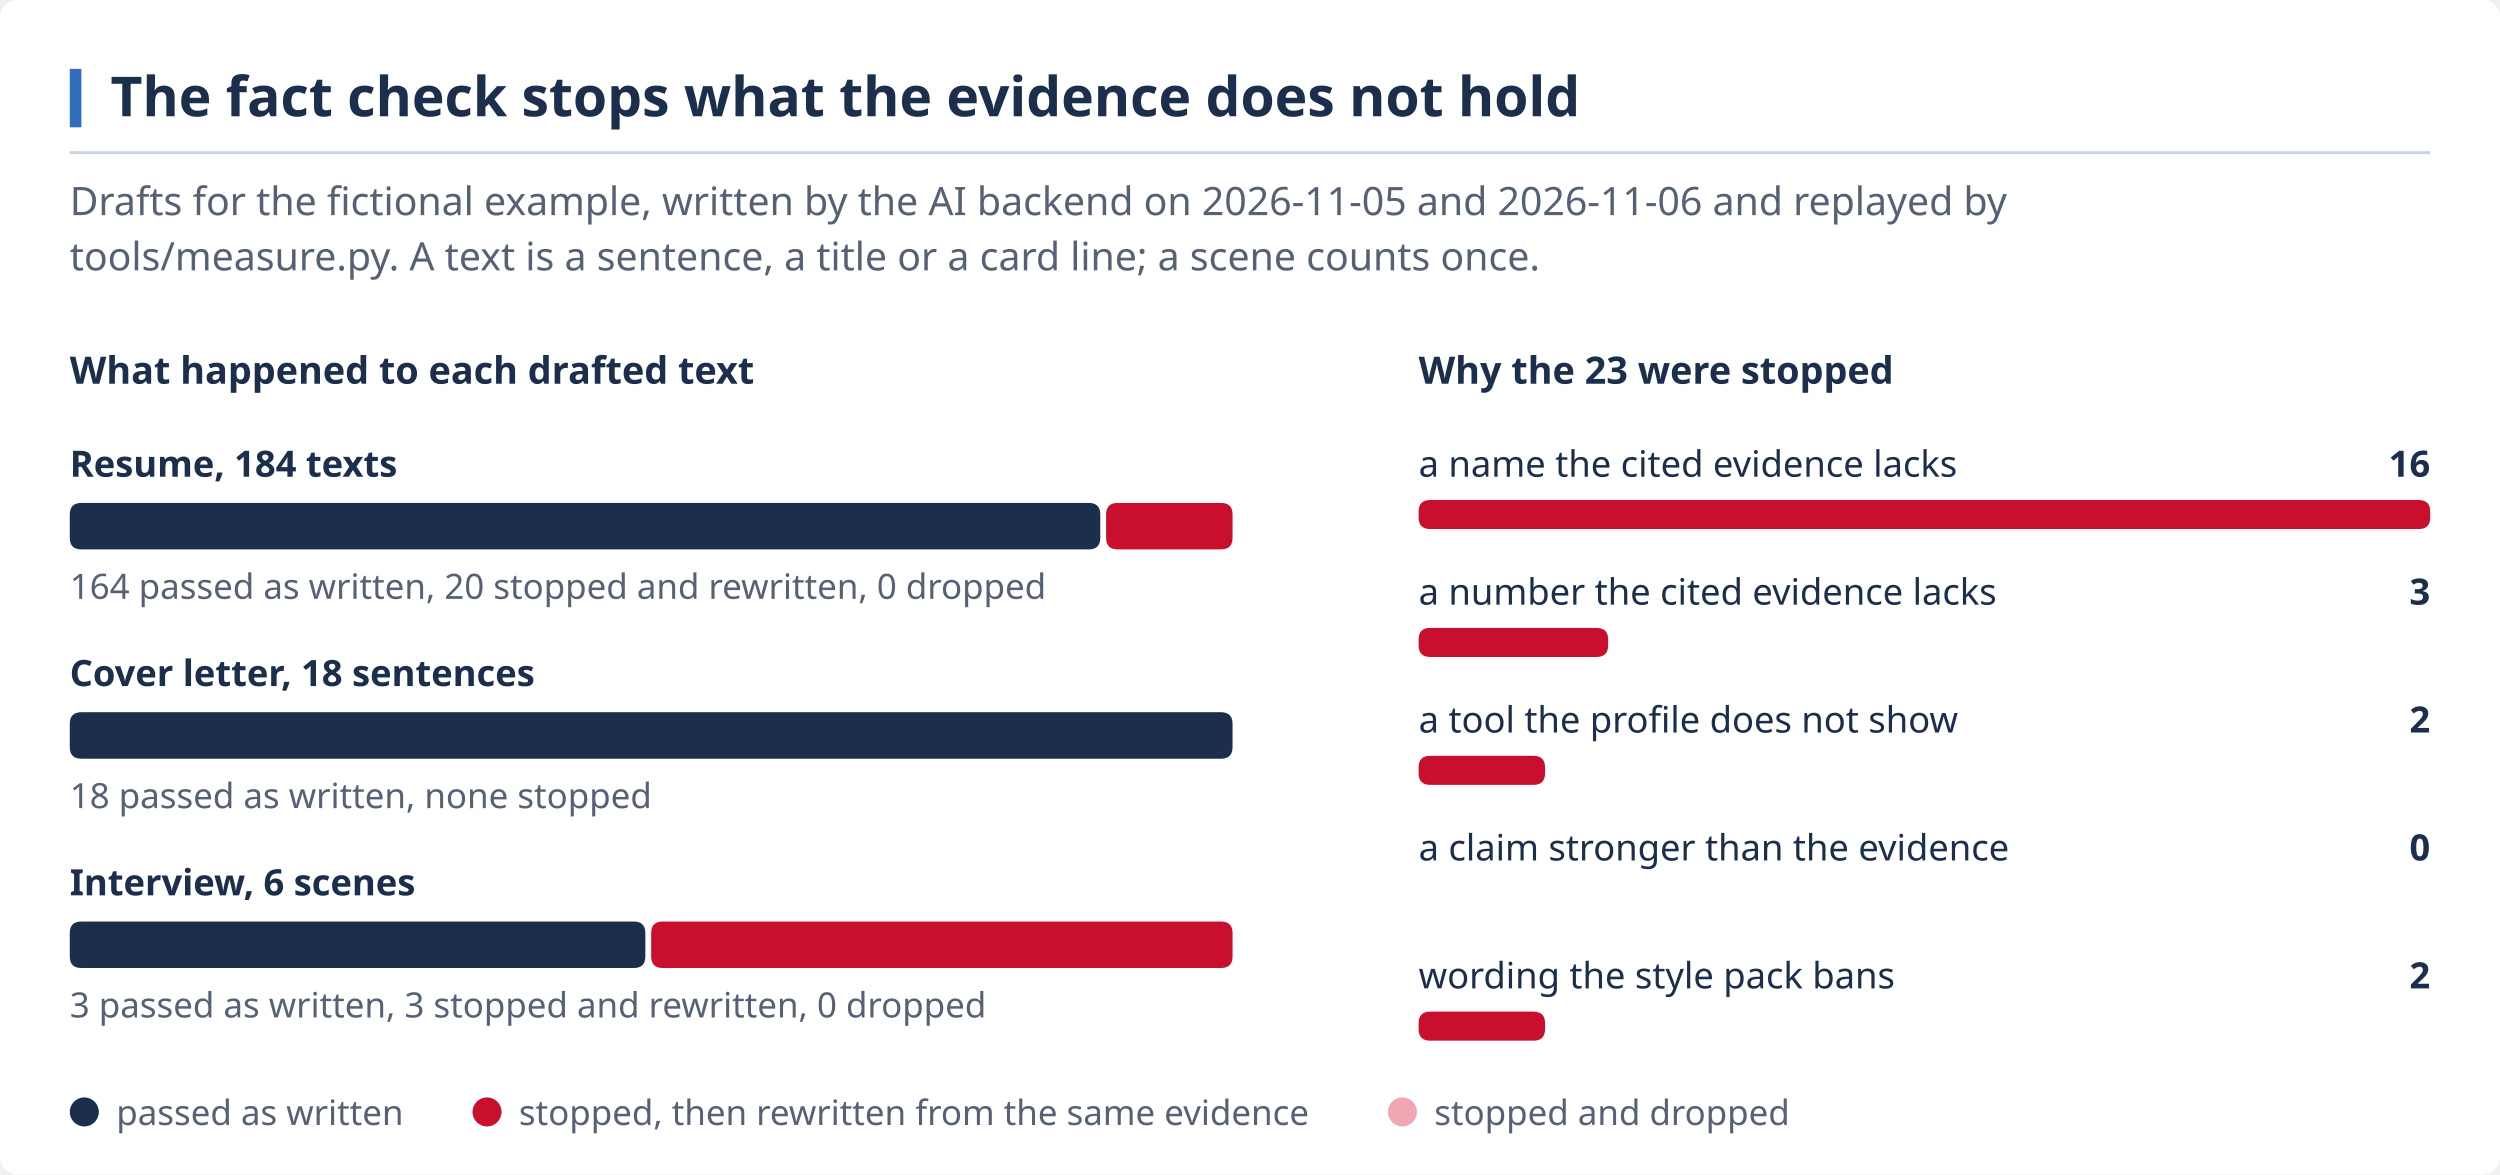
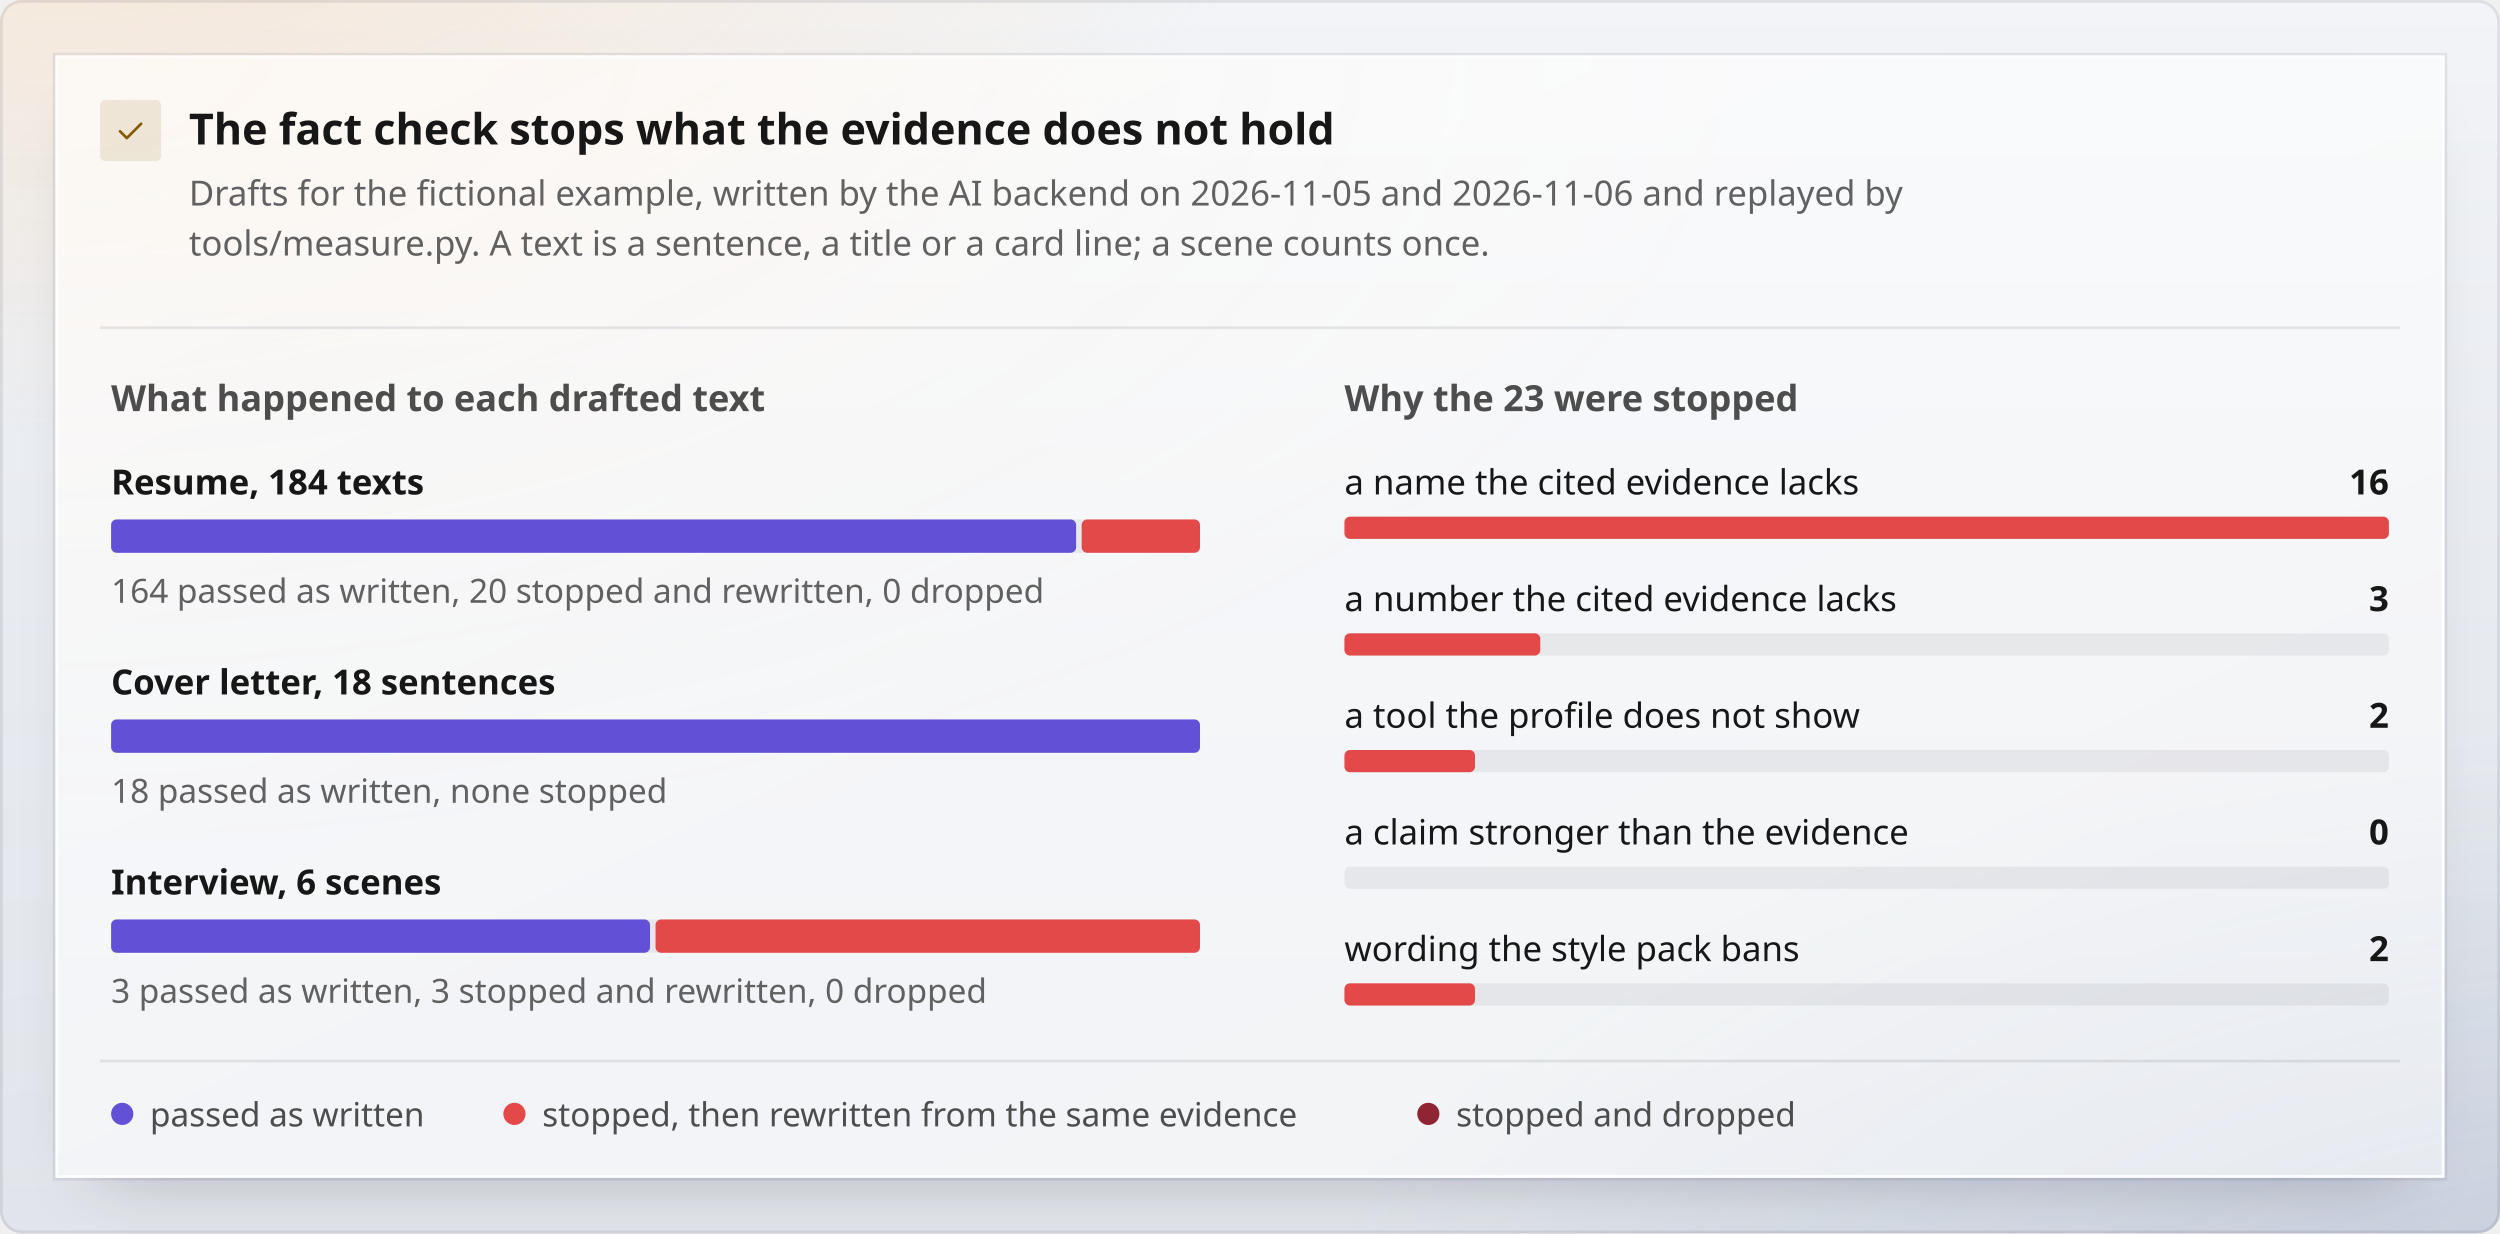
- <svg xmlns="http://www.w3.org/2000/svg" viewBox="0 0 860 404" width="860" height="404" font-family="Pretendard, -apple-system, BlinkMacSystemFont, 'Segoe UI', 'Noto Sans', Helvetica, Arial, sans-serif" role="img" aria-label="Texts drafted for the fictional example, by task. Resume: 184 texts, 164 passed as written, 20 stopped and rewritten from the same evidence, 0 dropped. Cover letter: 18 sentences, 0 stopped. Interview scenes: 6, 3 stopped. Why: 16 for a name the cited evidence lacks, 3 for a number the cited evidence lacks, 2 for a tool the profile does not show, 0 for a claim stronger than the evidence, 2 for wording the style pack bans">
-   <rect x="0" y="0" width="860" height="404" rx="6" fill="#ffffff" />
-   <rect x="24.0" y="23.7" width="4.0" height="20.1" rx="0" fill="#2f6eba" />
-   <text x="38.0" y="40.0" font-size="19" font-weight="700" fill="#1b2e4b" data-box="38.0,836.0">The fact check stops what the evidence does not hold</text>
-   <path d="M24,52.5 H836" fill="none" stroke="#c9d4e3" stroke-width="1" />
-   <text x="24.0" y="74.0" font-size="13.5" fill="#566175" data-box="24.0,836.0">Drafts for the fictional example, written by the AI backend on 2026-11-05 and 2026-11-06 and replayed by</text>
-   <text x="24.0" y="93.0" font-size="13.5" fill="#566175" data-box="24.0,836.0">tools/measure.py. A text is a sentence, a title or a card line; a scene counts once.</text>
-   <text x="24.0" y="132.0" font-size="13" font-weight="600" fill="#1b2e4b" data-box="24.0,424.0">What happened to each drafted text</text>
-   <text x="24.0" y="164.0" font-size="12.5" font-weight="600" fill="#1b2e4b" data-box="24.0,424.0">Resume, 184 texts</text>
-   <path d="M28.0,173.0 H374.5 Q378.5,173.0 378.5,177.0 V185.0 Q378.5,189.0 374.5,189.0 H28.0 Q24.0,189.0 24.0,185.0 V177.0 Q24.0,173.0 28.0,173.0 Z" fill="#1b2e4b" />
-   <path d="M384.5,173.0 H420.0 Q424.0,173.0 424.0,177.0 V185.0 Q424.0,189.0 420.0,189.0 H384.5 Q380.5,189.0 380.5,185.0 V177.0 Q380.5,173.0 384.5,173.0 Z" fill="#c8102e" />
-   <text x="24.0" y="206.0" font-size="12" fill="#566175" data-box="24.0,424.0">164 passed as written, 20 stopped and rewritten, 0 dropped</text>
-   <text x="24.0" y="236.0" font-size="12.5" font-weight="600" fill="#1b2e4b" data-box="24.0,424.0">Cover letter, 18 sentences</text>
-   <path d="M28.0,245.0 H420.0 Q424.0,245.0 424.0,249.0 V257.0 Q424.0,261.0 420.0,261.0 H28.0 Q24.0,261.0 24.0,257.0 V249.0 Q24.0,245.0 28.0,245.0 Z" fill="#1b2e4b" />
-   <text x="24.0" y="278.0" font-size="12" fill="#566175" data-box="24.0,424.0">18 passed as written, none stopped</text>
-   <text x="24.0" y="308.0" font-size="12.5" font-weight="600" fill="#1b2e4b" data-box="24.0,424.0">Interview, 6 scenes</text>
-   <path d="M28.0,317.0 H218.0 Q222.0,317.0 222.0,321.0 V329.0 Q222.0,333.0 218.0,333.0 H28.0 Q24.0,333.0 24.0,329.0 V321.0 Q24.0,317.0 28.0,317.0 Z" fill="#1b2e4b" />
-   <path d="M228.0,317.0 H420.0 Q424.0,317.0 424.0,321.0 V329.0 Q424.0,333.0 420.0,333.0 H228.0 Q224.0,333.0 224.0,329.0 V321.0 Q224.0,317.0 228.0,317.0 Z" fill="#c8102e" />
-   <text x="24.0" y="350.0" font-size="12" fill="#566175" data-box="24.0,424.0">3 passed as written, 3 stopped and rewritten, 0 dropped</text>
-   <text x="488.0" y="132.0" font-size="13" font-weight="600" fill="#1b2e4b" data-box="488.0,836.0">Why the 23 were stopped</text>
-   <text x="488.0" y="164.0" font-size="12.5" fill="#1b2e4b" data-box="488.0,796.0">a name the cited evidence lacks</text>
-   <text x="836.0" y="164.0" font-size="12.5" font-weight="600" fill="#1b2e4b" text-anchor="end" data-box="796.0,836.0">16</text>
-   <path d="M492.0,172.0 H832.0 Q836.0,172.0 836.0,176.0 V178.0 Q836.0,182.0 832.0,182.0 H492.0 Q488.0,182.0 488.0,178.0 V176.0 Q488.0,172.0 492.0,172.0 Z" fill="#c8102e" />
-   <text x="488.0" y="208.0" font-size="12.5" fill="#1b2e4b" data-box="488.0,796.0">a number the cited evidence lacks</text>
-   <text x="836.0" y="208.0" font-size="12.5" font-weight="600" fill="#1b2e4b" text-anchor="end" data-box="796.0,836.0">3</text>
-   <path d="M492.0,216.0 H549.2 Q553.2,216.0 553.2,220.0 V222.0 Q553.2,226.0 549.2,226.0 H492.0 Q488.0,226.0 488.0,222.0 V220.0 Q488.0,216.0 492.0,216.0 Z" fill="#c8102e" />
-   <text x="488.0" y="252.0" font-size="12.5" fill="#1b2e4b" data-box="488.0,796.0">a tool the profile does not show</text>
-   <text x="836.0" y="252.0" font-size="12.5" font-weight="600" fill="#1b2e4b" text-anchor="end" data-box="796.0,836.0">2</text>
-   <path d="M492.0,260.0 H527.5 Q531.5,260.0 531.5,264.0 V266.0 Q531.5,270.0 527.5,270.0 H492.0 Q488.0,270.0 488.0,266.0 V264.0 Q488.0,260.0 492.0,260.0 Z" fill="#c8102e" />
-   <text x="488.0" y="296.0" font-size="12.5" fill="#1b2e4b" data-box="488.0,796.0">a claim stronger than the evidence</text>
-   <text x="836.0" y="296.0" font-size="12.5" font-weight="600" fill="#1b2e4b" text-anchor="end" data-box="796.0,836.0">0</text>
-   <text x="488.0" y="340.0" font-size="12.5" fill="#1b2e4b" data-box="488.0,796.0">wording the style pack bans</text>
-   <text x="836.0" y="340.0" font-size="12.5" font-weight="600" fill="#1b2e4b" text-anchor="end" data-box="796.0,836.0">2</text>
-   <path d="M492.0,348.0 H527.5 Q531.5,348.0 531.5,352.0 V354.0 Q531.5,358.0 527.5,358.0 H492.0 Q488.0,358.0 488.0,354.0 V352.0 Q488.0,348.0 492.0,348.0 Z" fill="#c8102e" />
-   <path d="M24,382.5 a5,5 0 1,0 10,0 a5,5 0 1,0 -10,0" fill="#1b2e4b" />
-   <text x="40.0" y="387.0" font-size="12" fill="#566175" data-box="40.0,836.0">passed as written</text>
-   <path d="M162.537,382.5 a5,5 0 1,0 10,0 a5,5 0 1,0 -10,0" fill="#c8102e" />
-   <text x="178.5" y="387.0" font-size="12" fill="#566175" data-box="178.5,836.0">stopped, then rewritten from the same evidence</text>
-   <path d="M477.438,382.5 a5,5 0 1,0 10,0 a5,5 0 1,0 -10,0" fill="#f0a7b3" />
-   <text x="493.4" y="387.0" font-size="12" fill="#566175" data-box="493.4,836.0">stopped and dropped</text>
+ <svg xmlns="http://www.w3.org/2000/svg" viewBox="0 0 900 444" width="900" height="444" font-family="Pretendard, -apple-system, BlinkMacSystemFont, 'Segoe UI', 'Noto Sans', Helvetica, Arial, sans-serif" role="img" aria-label="Texts drafted for the fictional example, by task. Resume: 184 texts, 164 passed as written, 20 stopped and rewritten from the same evidence, 0 dropped. Cover letter: 18 sentences, 0 stopped. Interview scenes: 6, 3 stopped. Why: 16 for a name the cited evidence lacks, 3 for a number the cited evidence lacks, 2 for a tool the profile does not show, 0 for a claim stronger than the evidence, 2 for wording the style pack bans">
+   <defs>
+     <linearGradient id="desk" x1="0" y1="0" x2="0" y2="1">
+       <stop offset="0" stop-color="#f2f4f7" />
+       <stop offset=".46" stop-color="#e8ebf0" />
+       <stop offset="1" stop-color="#e1e5eb" />
+     </linearGradient>
+     <radialGradient id="lamp" cx=".03" cy="-.12" r=".74">
+       <stop offset="0" stop-color="#ffc88a" stop-opacity="0.32" />
+       <stop offset=".64" stop-color="#ffc88a" stop-opacity="0" />
+     </radialGradient>
+     <radialGradient id="shade" cx="1.06" cy="1.14" r=".88">
+       <stop offset="0" stop-color="#425c94" stop-opacity="0.2" />
+       <stop offset=".62" stop-color="#425c94" stop-opacity="0" />
+     </radialGradient>
+     <linearGradient id="sheen" x1="0" y1="0" x2="1" y2="1">
+       <stop offset="0" stop-color="#ffffff" stop-opacity="0.5" />
+       <stop offset=".55" stop-color="#ffffff" stop-opacity="0.08" />
+       <stop offset="1" stop-color="#ffffff" stop-opacity="0" />
+     </linearGradient>
+     <radialGradient id="lampbox" cx="0" cy="0" r="1.3">
+       <stop offset="0" stop-color="#ffbe6e" stop-opacity="0.075" />
+       <stop offset=".55" stop-color="#ffbe6e" stop-opacity="0" />
+     </radialGradient>
+     <linearGradient id="rainbow" x1="0" y1="0" x2="1" y2=".18">
+       <stop offset="0.000" stop-color="#ff4d6d" />
+       <stop offset="0.143" stop-color="#ffb347" />
+       <stop offset="0.286" stop-color="#f2e14c" />
+       <stop offset="0.429" stop-color="#4cd97b" />
+       <stop offset="0.571" stop-color="#4cc9f0" />
+       <stop offset="0.714" stop-color="#7b61ff" />
+       <stop offset="0.857" stop-color="#e84cf0" />
+       <stop offset="1.000" stop-color="#ff4d6d" />
+     </linearGradient>
+     <filter id="soft" filterUnits="userSpaceOnUse" x="0" y="0" width="900" height="444">
+       <feGaussianBlur stdDeviation="13" />
+     </filter>
+     <filter id="sheet" x="-20%" y="-20%" width="150%" height="170%">
+       <feGaussianBlur in="SourceAlpha" stdDeviation="4" />
+       <feOffset dx="3" dy="5" result="b" />
+       <feFlood flood-color="#281e0f" flood-opacity="0.16" />
+       <feComposite in2="b" operator="in" />
+       <feMerge>
+         <feMergeNode />
+         <feMergeNode in="SourceGraphic" />
+       </feMerge>
+     </filter>
+     <clipPath id="o1">
+       <path clip-rule="evenodd" d="M-40,-40 H940 V484 H-40 Z M20.0,20.0 H880.0 V424.0 H20.0 Z" />
+     </clipPath>
+     <clipPath id="i1">
+       <path d="M20.0,20.0 H880.0 V424.0 H20.0 Z" />
+     </clipPath>
+   </defs>
+   <rect width="900" height="444" rx="8" fill="url(#desk)" />
+   <rect width="900" height="444" rx="8" fill="url(#lamp)" />
+   <rect width="900" height="444" rx="8" fill="url(#shade)" />
+   <g clip-path="url(#o1)">
+     <rect x="36.0" y="48.0" width="828.0" height="372.0" fill="#1e2434" fill-opacity="0.3" filter="url(#soft)" />
+     <path d="M20.0,20.0 H880.0 V424.0 H20.0 Z" fill="none" stroke="#1e2434" stroke-opacity="0.08" stroke-width="2" />
+   </g>
+   <path d="M20.0,20.0 H880.0 V424.0 H20.0 Z" fill="#ffffff" fill-opacity="0.5" />
+   <path d="M20.0,20.0 H880.0 V424.0 H20.0 Z" fill="url(#lampbox)" />
+   <path d="M20.0,20.0 H880.0 V424.0 H20.0 Z" fill="url(#sheen)" />
+   <path d="M20.0,20.0 H880.0 V424.0 H20.0 Z" fill="none" stroke="#ffffff" stroke-opacity="0.85" stroke-width="2" clip-path="url(#i1)" />
+   <rect x="36.0" y="36.0" width="22.0" height="22.0" rx="2" fill="#865901" fill-opacity="0.12" />
+   <g transform="translate(40.5,40.5) scale(0.5417)" fill="none" stroke="#865901" stroke-width="1.8" stroke-linecap="round" stroke-linejoin="round">
+     <path d="M5 12.5l4.5 4.5L19 7.5" />
+   </g>
+   <text x="68.0" y="52.0" font-size="15.5" font-weight="600" fill="#171717" data-box="68.0,864.0">The fact check stops what the evidence does not hold</text>
+   <text x="68.0" y="74.0" font-size="12.5" fill="#616161" data-box="68.0,864.0">Drafts for the fictional example, written by the AI backend on 2026-11-05 and 2026-11-06 and replayed by</text>
+   <text x="68.0" y="92.0" font-size="12.5" fill="#616161" data-box="68.0,864.0">tools/measure.py. A text is a sentence, a title or a card line; a scene counts once.</text>
+   <path d="M36.0,118.0 H864.0" fill="none" stroke="#1e2434" stroke-opacity="0.1" stroke-width="1" />
+   <text x="40.0" y="148.0" font-size="13" font-weight="600" fill="#4d4d4d" data-box="40.0,432.0">What happened to each drafted text</text>
+   <text x="40.0" y="178.0" font-size="12.5" font-weight="600" fill="#171717" data-box="40.0,432.0">Resume, 184 texts</text>
+   <rect x="40.0" y="187.0" width="392.0" height="12.0" rx="2" fill="#1e2434" fill-opacity="0.07" />
+   <rect x="40.0" y="187.0" width="347.4" height="12.0" rx="2" fill="#6250d6" />
+   <rect x="389.4" y="187.0" width="42.6" height="12.0" rx="2" fill="#e34948" />
+   <text x="40.0" y="217.0" font-size="12" fill="#616161" data-box="40.0,432.0">164 passed as written, 20 stopped and rewritten, 0 dropped</text>
+   <text x="40.0" y="250.0" font-size="12.5" font-weight="600" fill="#171717" data-box="40.0,432.0">Cover letter, 18 sentences</text>
+   <rect x="40.0" y="259.0" width="392.0" height="12.0" rx="2" fill="#1e2434" fill-opacity="0.07" />
+   <rect x="40.0" y="259.0" width="392.0" height="12.0" rx="2" fill="#6250d6" />
+   <text x="40.0" y="289.0" font-size="12" fill="#616161" data-box="40.0,432.0">18 passed as written, none stopped</text>
+   <text x="40.0" y="322.0" font-size="12.5" font-weight="600" fill="#171717" data-box="40.0,432.0">Interview, 6 scenes</text>
+   <rect x="40.0" y="331.0" width="392.0" height="12.0" rx="2" fill="#1e2434" fill-opacity="0.07" />
+   <rect x="40.0" y="331.0" width="194.0" height="12.0" rx="2" fill="#6250d6" />
+   <rect x="236.0" y="331.0" width="196.0" height="12.0" rx="2" fill="#e34948" />
+   <text x="40.0" y="361.0" font-size="12" fill="#616161" data-box="40.0,432.0">3 passed as written, 3 stopped and rewritten, 0 dropped</text>
+   <text x="484.0" y="148.0" font-size="13" font-weight="600" fill="#4d4d4d" data-box="484.0,860.0">Why the 23 were stopped</text>
+   <text x="484.0" y="178.0" font-size="12.5" fill="#171717" data-box="484.0,820.0">a name the cited evidence lacks</text>
+   <text x="860.0" y="178.0" font-size="12.5" font-weight="600" fill="#171717" text-anchor="end" data-box="820.0,860.0">16</text>
+   <rect x="484.0" y="186.0" width="376.0" height="8.0" rx="2" fill="#1e2434" fill-opacity="0.07" />
+   <rect x="484.0" y="186.0" width="376.0" height="8.0" rx="2" fill="#e34948" />
+   <text x="484.0" y="220.0" font-size="12.5" fill="#171717" data-box="484.0,820.0">a number the cited evidence lacks</text>
+   <text x="860.0" y="220.0" font-size="12.5" font-weight="600" fill="#171717" text-anchor="end" data-box="820.0,860.0">3</text>
+   <rect x="484.0" y="228.0" width="376.0" height="8.0" rx="2" fill="#1e2434" fill-opacity="0.07" />
+   <rect x="484.0" y="228.0" width="70.5" height="8.0" rx="2" fill="#e34948" />
+   <text x="484.0" y="262.0" font-size="12.5" fill="#171717" data-box="484.0,820.0">a tool the profile does not show</text>
+   <text x="860.0" y="262.0" font-size="12.5" font-weight="600" fill="#171717" text-anchor="end" data-box="820.0,860.0">2</text>
+   <rect x="484.0" y="270.0" width="376.0" height="8.0" rx="2" fill="#1e2434" fill-opacity="0.07" />
+   <rect x="484.0" y="270.0" width="47.0" height="8.0" rx="2" fill="#e34948" />
+   <text x="484.0" y="304.0" font-size="12.5" fill="#171717" data-box="484.0,820.0">a claim stronger than the evidence</text>
+   <text x="860.0" y="304.0" font-size="12.5" font-weight="600" fill="#171717" text-anchor="end" data-box="820.0,860.0">0</text>
+   <rect x="484.0" y="312.0" width="376.0" height="8.0" rx="2" fill="#1e2434" fill-opacity="0.07" />
+   <text x="484.0" y="346.0" font-size="12.5" fill="#171717" data-box="484.0,820.0">wording the style pack bans</text>
+   <text x="860.0" y="346.0" font-size="12.5" font-weight="600" fill="#171717" text-anchor="end" data-box="820.0,860.0">2</text>
+   <rect x="484.0" y="354.0" width="376.0" height="8.0" rx="2" fill="#1e2434" fill-opacity="0.07" />
+   <rect x="484.0" y="354.0" width="47.0" height="8.0" rx="2" fill="#e34948" />
+   <path d="M36.0,382.0 H864.0" fill="none" stroke="#1e2434" stroke-opacity="0.1" stroke-width="1" />
+   <path d="M40.0,401.0 a4,4 0 1,0 8,0 a4,4 0 1,0 -8,0" fill="#6250d6" />
+   <text x="54.0" y="405.5" font-size="12" fill="#4d4d4d" data-box="54.0,864.0">passed as written</text>
+   <path d="M181.2,401.0 a4,4 0 1,0 8,0 a4,4 0 1,0 -8,0" fill="#e34948" />
+   <text x="195.2" y="405.5" font-size="12" fill="#4d4d4d" data-box="195.2,864.0">stopped, then rewritten from the same evidence</text>
+   <path d="M510.2,401.0 a4,4 0 1,0 8,0 a4,4 0 1,0 -8,0" fill="#8f2433" />
+   <text x="524.2" y="405.5" font-size="12" fill="#4d4d4d" data-box="524.2,864.0">stopped and dropped</text>
+   <rect x=".5" y=".5" width="899" height="443" rx="7.5" fill="none" stroke="#1e2434" stroke-opacity="0.1" stroke-width="1" />
</svg>
